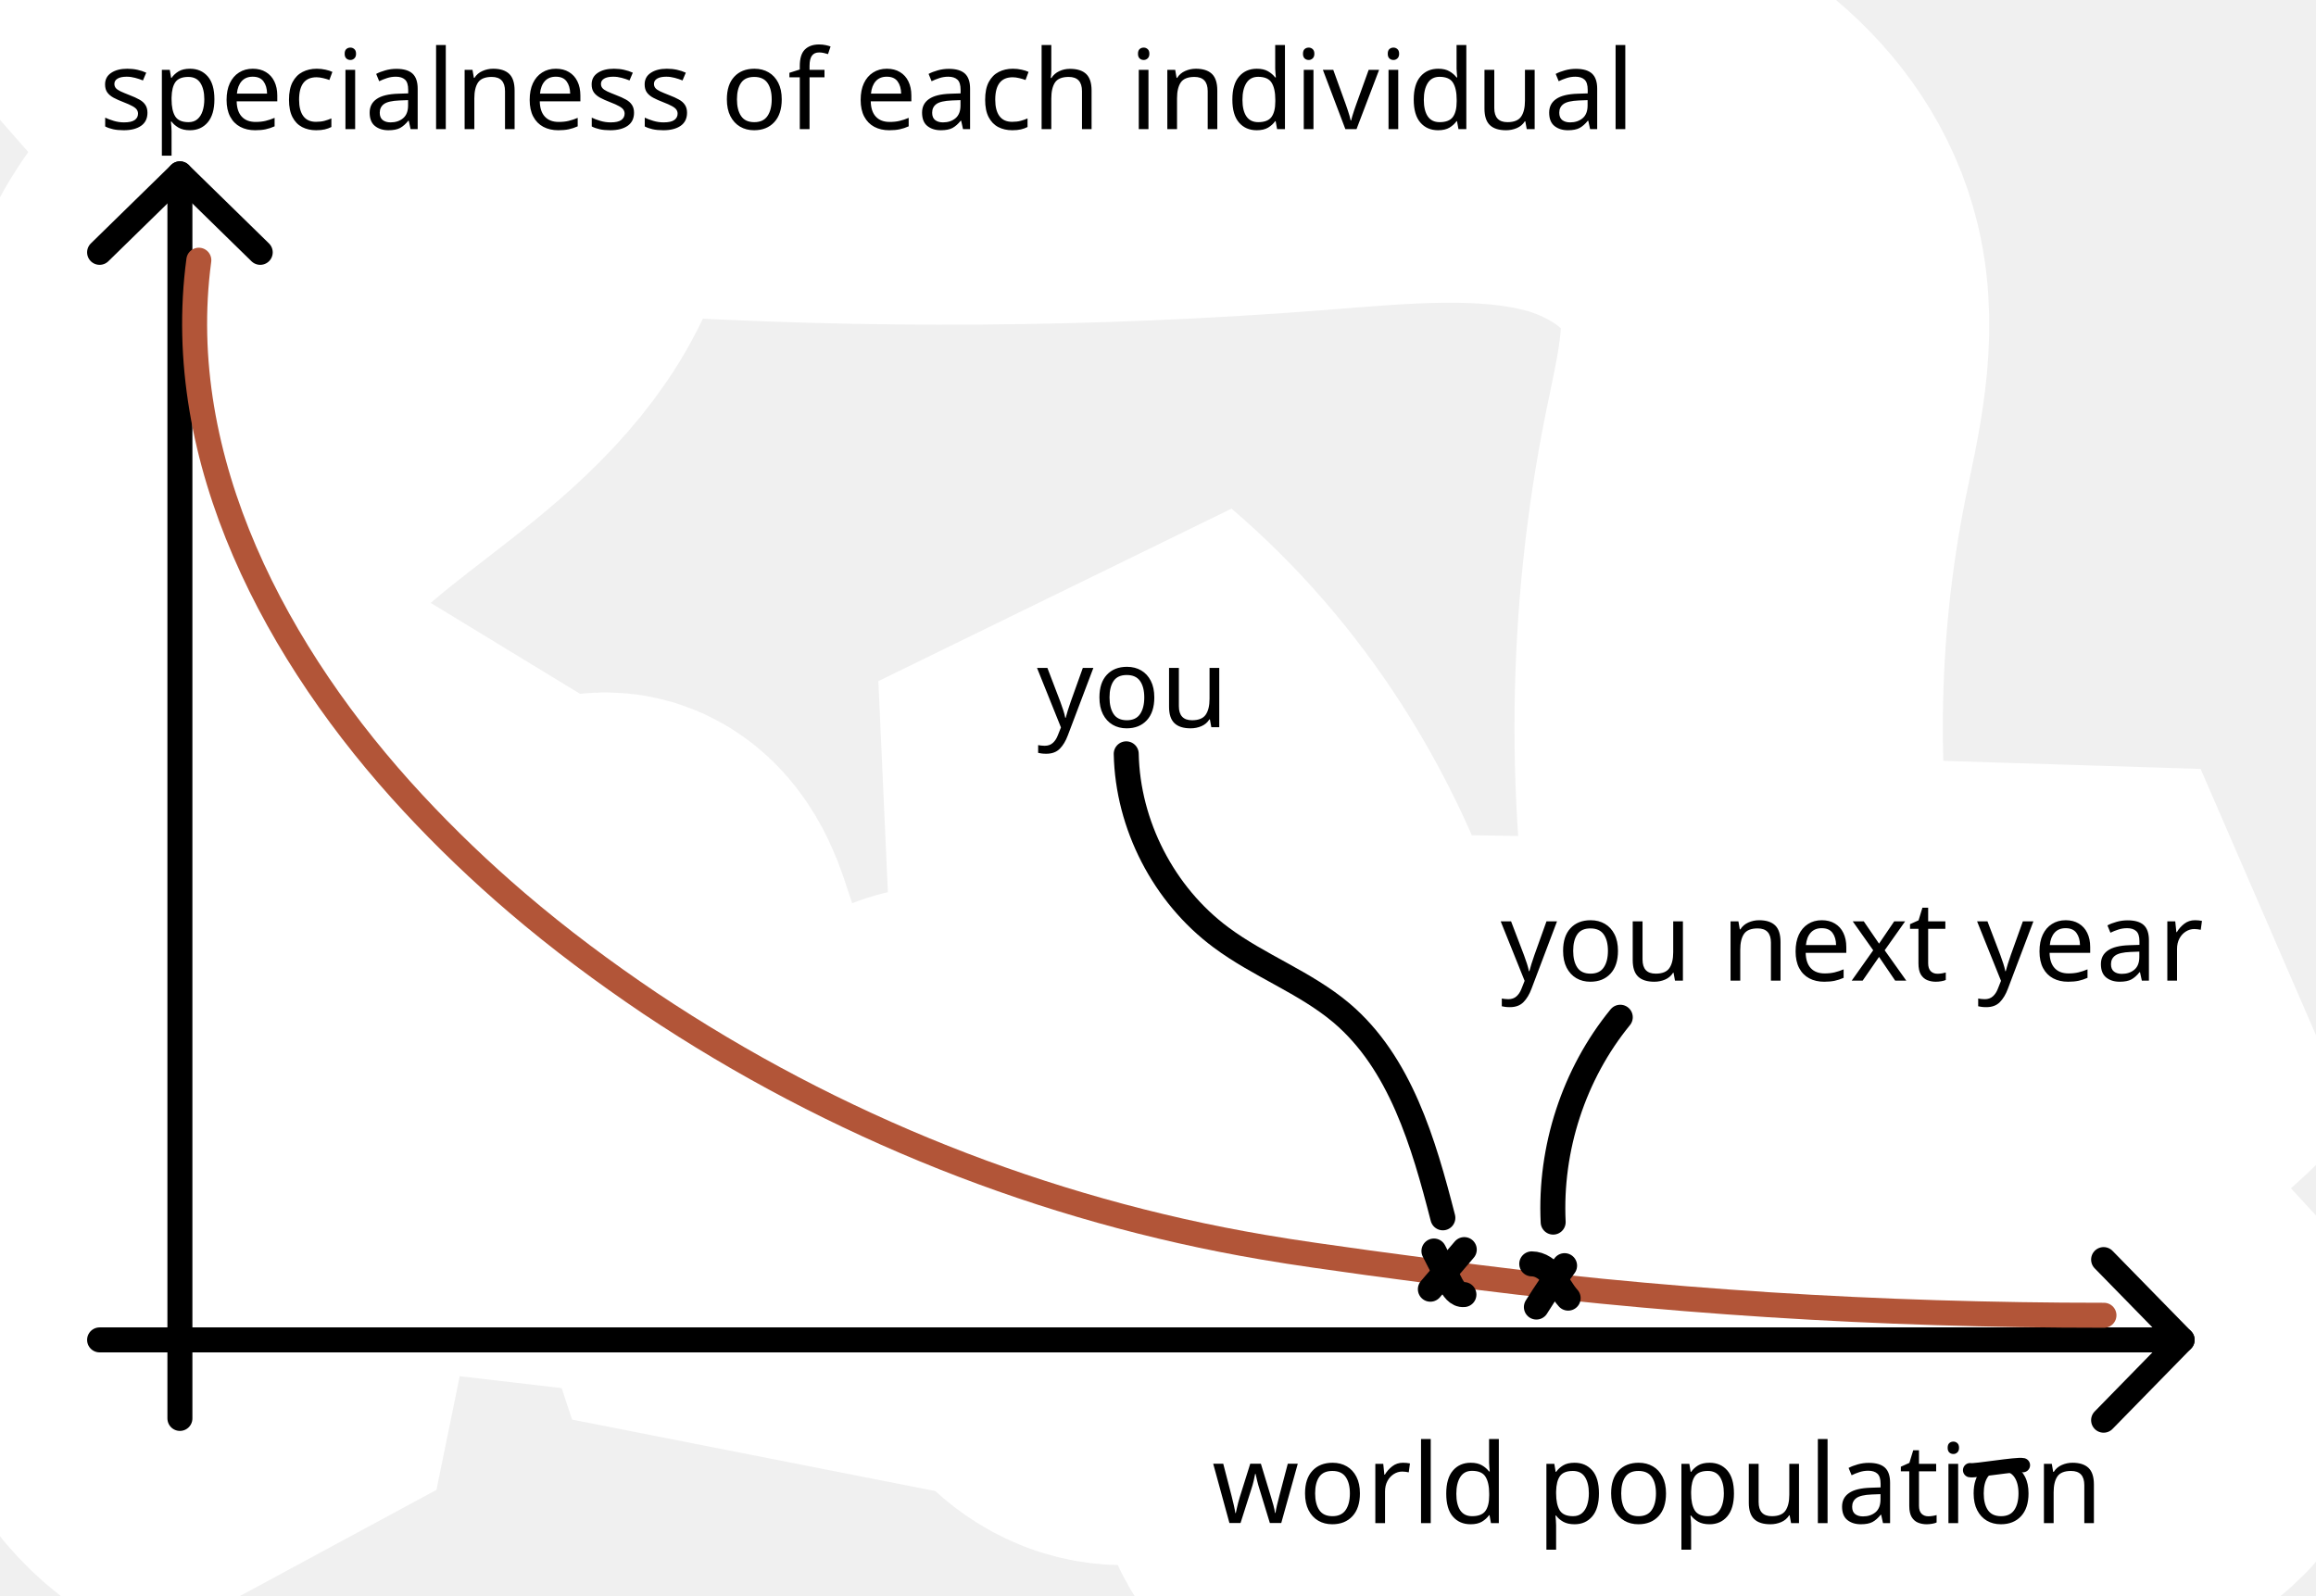
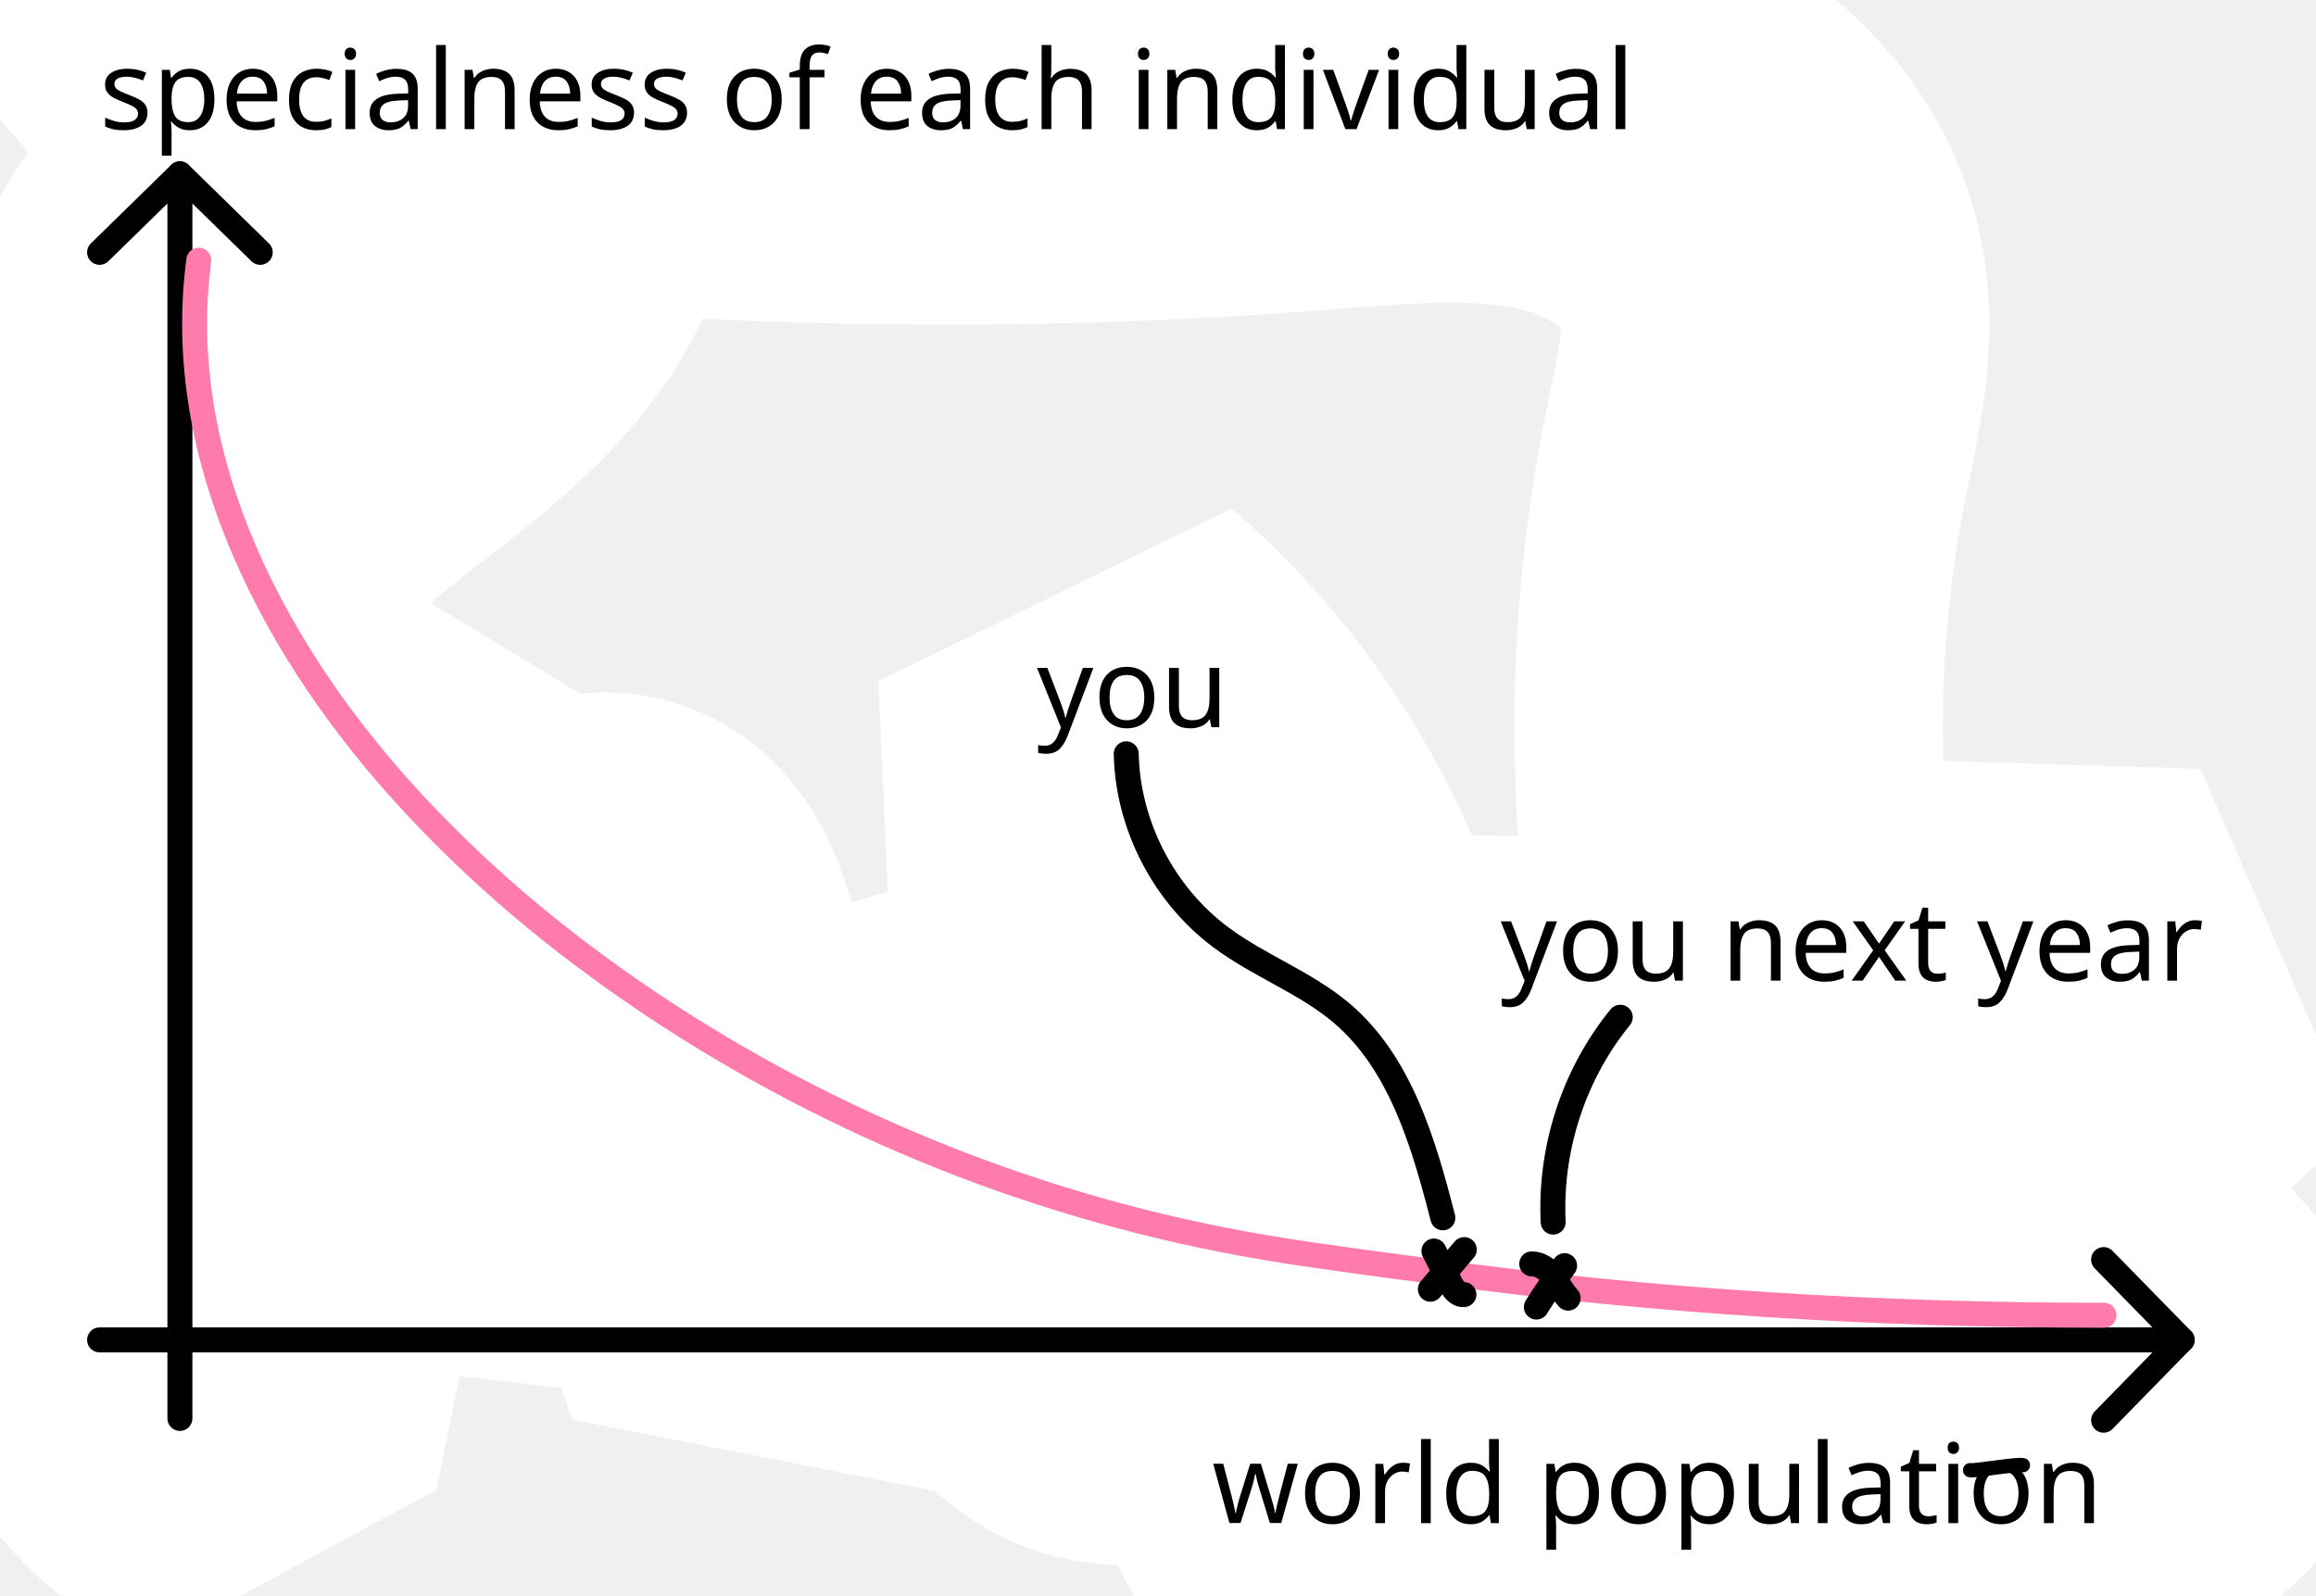
<svg xmlns="http://www.w3.org/2000/svg" version="1.1" id="Layer_1" x="0px" y="0px" viewBox="0 0 648.8 447" enable-background="new 0 0 648.8 447" xml:space="preserve">
-   <path fill="none" stroke="#FFFFFF" stroke-width="120" stroke-linejoin="bevel" stroke-miterlimit="10" d="M13.8,49.3  c22-19.3,49.9-31.8,79-35.5C99.9,31.6,84,49.6,70,62.6s-28.6,32.9-19.1,49.5c28.8-33.8,60.2-65.3,93.7-94.3  c8.8,17.5,3.6,39.2-7.4,55.3s-27.3,27.8-42.7,39.8s-30.9,25-39.6,42.5c-17.2,34.7-3.5,76.3-7.4,114.9C45,294.9,35.1,318.4,33.3,343  c-1.9,24.7,7.2,53.2,30.2,62.3c15.1-73.2,29.4-146.5,43-220c-12.5,9.7-13.3,28.6-8.1,43.6c5.2,14.9,15,27.8,20.6,42.6  c6.3,16.6,7.1,34.6,7.9,52.3c0.7,17.5,1.4,35,2.1,52.4c10.3-36.9,20.6-73.8,30.9-110.8c1.4-5.1,4-11.2,9.3-11.4  c5.4-0.3,8.6,6,10.3,11.1c12.6,37.9,25.1,75.8,37.7,113.7c17-19.8,30.4-42.6,39.2-67.2c8.4-8.1,23.4-1.2,28.7,9.2  c5.3,10.4,4.8,22.7,7.3,34.1s10.5,23.5,22.2,23.6c-2.9-63.5-5.7-126.9-8.6-190.4c56,47.9,81.3,128.8,62.7,200.1  c-1.6,6.1-3.5,12.2-2.9,18.5s4.2,12.7,10.3,14.3c11.7,3.2,19.4-11.8,22.6-23.5c12.7-46.5,31.8-91.3,56.8-132.5  c13.4,23.8,6.5,53.6-3,79.2c-9.5,25.6-21.7,51.9-18,78.9c45,2.1,90.2-1.2,134.4-9.9c10.4-2,21-4.5,29.6-10.6  c8.6-6.1,14.9-16.7,12.8-27.1c-36.6-10.5-75.8-12.3-113.2-5.2c-9.6,1.8-20.6,3.9-28.3-2.1c-11.2-8.8-5.2-28.4,7.1-35.8  s27.5-6.8,41.7-8.1c36.6-3.4,71.7-21.3,96-48.9c-41.5-1.3-82.9-2.6-124.4-3.9c-8.4-47.5-7.9-96.5,1.6-143.7  c3.4-16.8,7.9-34.2,3.9-50.9c-5.9-24.7-29.5-42-54.1-48.2c-24.6-6.2-50.5-3.6-75.8-1.6c-61,4.7-122.3,5.1-183.3,1.3" />
+   <path fill="none" stroke="#FFFFFF" stroke-width="120" stroke-linejoin="bevel" stroke-miterlimit="10" d="M13.8,49.3  c22-19.3,49.9-31.8,79-35.5C99.9,31.6,84,49.6,70,62.6s-28.6,32.9-19.1,49.5c28.8-33.8,60.2-65.3,93.7-94.3  c8.8,17.5,3.6,39.2-7.4,55.3s-27.3,27.8-42.7,39.8s-30.9,25-39.6,42.5c-17.2,34.7-3.5,76.3-7.4,114.9C45,294.9,35.1,318.4,33.3,343  c-1.9,24.7,7.2,53.2,30.2,62.3c15.1-73.2,29.4-146.5,43-220c-12.5,9.7-13.3,28.6-8.1,43.6s15,27.8,20.6,42.6  c6.3,16.6,7.1,34.6,7.9,52.3c0.7,17.5,1.4,35,2.1,52.4c10.3-36.9,20.6-73.8,30.9-110.8c1.4-5.1,4-11.2,9.3-11.4  c5.4-0.3,8.6,6,10.3,11.1c12.6,37.9,25.1,75.8,37.7,113.7c17-19.8,30.4-42.6,39.2-67.2c8.4-8.1,23.4-1.2,28.7,9.2  c5.3,10.4,4.8,22.7,7.3,34.1s10.5,23.5,22.2,23.6c-2.9-63.5-5.7-126.9-8.6-190.4c56,47.9,81.3,128.8,62.7,200.1  c-1.6,6.1-3.5,12.2-2.9,18.5c0.5,6.2,4.2,12.7,10.3,14.3c11.7,3.2,19.4-11.8,22.6-23.5c12.7-46.5,31.8-91.3,56.8-132.5  c13.4,23.8,6.5,53.6-3,79.2c-9.5,25.6-21.7,51.9-18,78.9c45,2.1,90.2-1.2,134.4-9.9c10.4-2,21-4.5,29.6-10.6  c8.6-6.1,14.9-16.7,12.8-27.1c-36.6-10.5-75.8-12.3-113.2-5.2c-9.6,1.8-20.6,3.9-28.3-2.1c-11.2-8.8-5.2-28.4,7.1-35.8  s27.5-6.8,41.7-8.1c36.6-3.4,71.7-21.3,96-48.9c-41.5-1.3-82.9-2.6-124.4-3.9c-8.4-47.5-7.9-96.5,1.6-143.7  c3.4-16.8,7.9-34.2,3.9-50.9c-5.9-24.7-29.5-42-54.1-48.2c-24.6-6.2-50.5-3.6-75.8-1.6c-61,4.7-122.3,5.1-183.3,1.3" />
  <g>
    <polyline fill="none" stroke="#000000" stroke-width="7" stroke-linecap="round" stroke-linejoin="round" stroke-miterlimit="10" points="   589.3,352.9 611.3,375.4 589.3,397.9  " />
    <line fill="none" stroke="#000000" stroke-width="7" stroke-linecap="round" stroke-linejoin="round" stroke-miterlimit="10" x1="27.9" y1="375.4" x2="611.3" y2="375.4" />
    <line fill="none" stroke="#000000" stroke-width="7" stroke-linecap="round" stroke-linejoin="round" stroke-miterlimit="10" x1="50.4" y1="48.7" x2="50.4" y2="397.4" />
    <polyline fill="none" stroke="#000000" stroke-width="7" stroke-linecap="round" stroke-linejoin="round" stroke-miterlimit="10" points="   27.9,70.7 50.4,48.7 72.9,70.7  " />
  </g>
-   <path fill="none" stroke="#B25538" stroke-width="7" stroke-linecap="round" stroke-linejoin="round" stroke-miterlimit="10" d="  M55.7,72.9c-7.5,55.9,21.7,110.9,60.1,152.2c9.1,9.8,18.8,19.1,29.1,27.9c11.8,10.1,24.3,19.4,37.2,28.1  c51.6,34.5,110.4,57.9,171.6,68.3c9.8,1.7,19.7,3,29.6,4.4c6.2,0.8,12.5,1.7,18.7,2.5c62,8.4,125,12.2,187.4,12.2" />
+   <path fill="none" stroke="#FF7BAC" stroke-width="7" stroke-linecap="round" stroke-linejoin="round" stroke-miterlimit="10" d="  M55.7,72.9c-7.5,55.9,21.7,110.9,60.1,152.2c9.1,9.8,18.8,19.1,29.1,27.9c11.8,10.1,24.3,19.4,37.2,28.1  c51.6,34.5,110.4,57.9,171.6,68.3c9.8,1.7,19.7,3,29.6,4.4c6.2,0.8,12.5,1.7,18.7,2.5c62,8.4,125,12.2,187.4,12.2" />
  <g>
-     <text transform="matrix(1 0 0 1 27.8558 36.1777)" font-family="'PermanentMarker'" font-size="31">specialness of each individual</text>
+     <text transform="matrix(1 0 0 1 27.856 36.1778)" font-family="'PermanentMarker'" font-size="31">specialness of each individual</text>
  </g>
-   <text transform="matrix(1 0 0 1 339.5208 426.7423)" font-family="'PermanentMarker'" font-size="31">world population</text>
+   <text transform="matrix(1 0 0 1 339.521 426.7423)" font-family="'PermanentMarker'" font-size="31">world population</text>
  <path fill="none" stroke="#000000" stroke-width="4" stroke-linecap="round" stroke-linejoin="bevel" stroke-miterlimit="10" d="  M551.9,411.9c1.2,0.3,13.1-1.8,14.8-1.4" />
  <g>
    <path fill="none" stroke="#000000" stroke-width="7" stroke-linecap="round" stroke-linejoin="round" stroke-miterlimit="10" d="   M410.2,350.1c-3.2,3.7-6.3,7.4-9.5,11.1" />
    <path fill="none" stroke="#000000" stroke-width="7" stroke-linecap="round" stroke-linejoin="round" stroke-miterlimit="10" d="   M401.7,350.5c1.5,2.9,3,5.9,4.5,8.8c0.8,1.7,2.1,3.6,3.9,3.4" />
    <path fill="none" stroke="#000000" stroke-width="7" stroke-linecap="round" stroke-linejoin="round" stroke-miterlimit="10" d="   M404.2,341.2c-5.4-21-11.9-43.4-28.4-57.4c-10.2-8.6-23.1-13.2-33.8-21.2c-16-11.9-26.1-31.5-26.5-51.4" />
-     <text transform="matrix(1 0 0 1 290.4803 203.7432)" font-family="'PermanentMarker'" font-size="31">you</text>
+     <text transform="matrix(1 0 0 1 290.4805 203.7433)" font-family="'PermanentMarker'" font-size="31">you</text>
  </g>
  <g>
    <path fill="none" stroke="#000000" stroke-width="7" stroke-linecap="round" stroke-linejoin="round" stroke-miterlimit="10" d="   M438.3,354.6c-2.8,3.8-5.4,7.6-7.9,11.6" />
-     <path fill="none" stroke="#000000" stroke-width="7" stroke-linecap="round" stroke-linejoin="round" stroke-miterlimit="10" d="   M429.1,354.1c2.4,0,4.6,1.6,6,3.6c1.5,1.9,2.5,4.1,4.2,6" />
+     <path fill="none" stroke="#000000" stroke-width="7" stroke-linecap="round" stroke-linejoin="round" stroke-miterlimit="10" d="   M429.1,354.1c2.4,0,4.6,1.6,6,3.6s2.5,4.1,4.2,6" />
    <path fill="none" stroke="#000000" stroke-width="7" stroke-linecap="round" stroke-linejoin="round" stroke-miterlimit="10" d="   M435.1,342.4c-1-20.6,5.8-41.5,18.8-57.4" />
-     <text transform="matrix(1 0 0 1 420.3704 274.7402)" font-family="'PermanentMarker'" font-size="31">you next year</text>
+     <text transform="matrix(1 0 0 1 420.3706 274.7404)" font-family="'PermanentMarker'" font-size="31">you next year</text>
  </g>
</svg>
